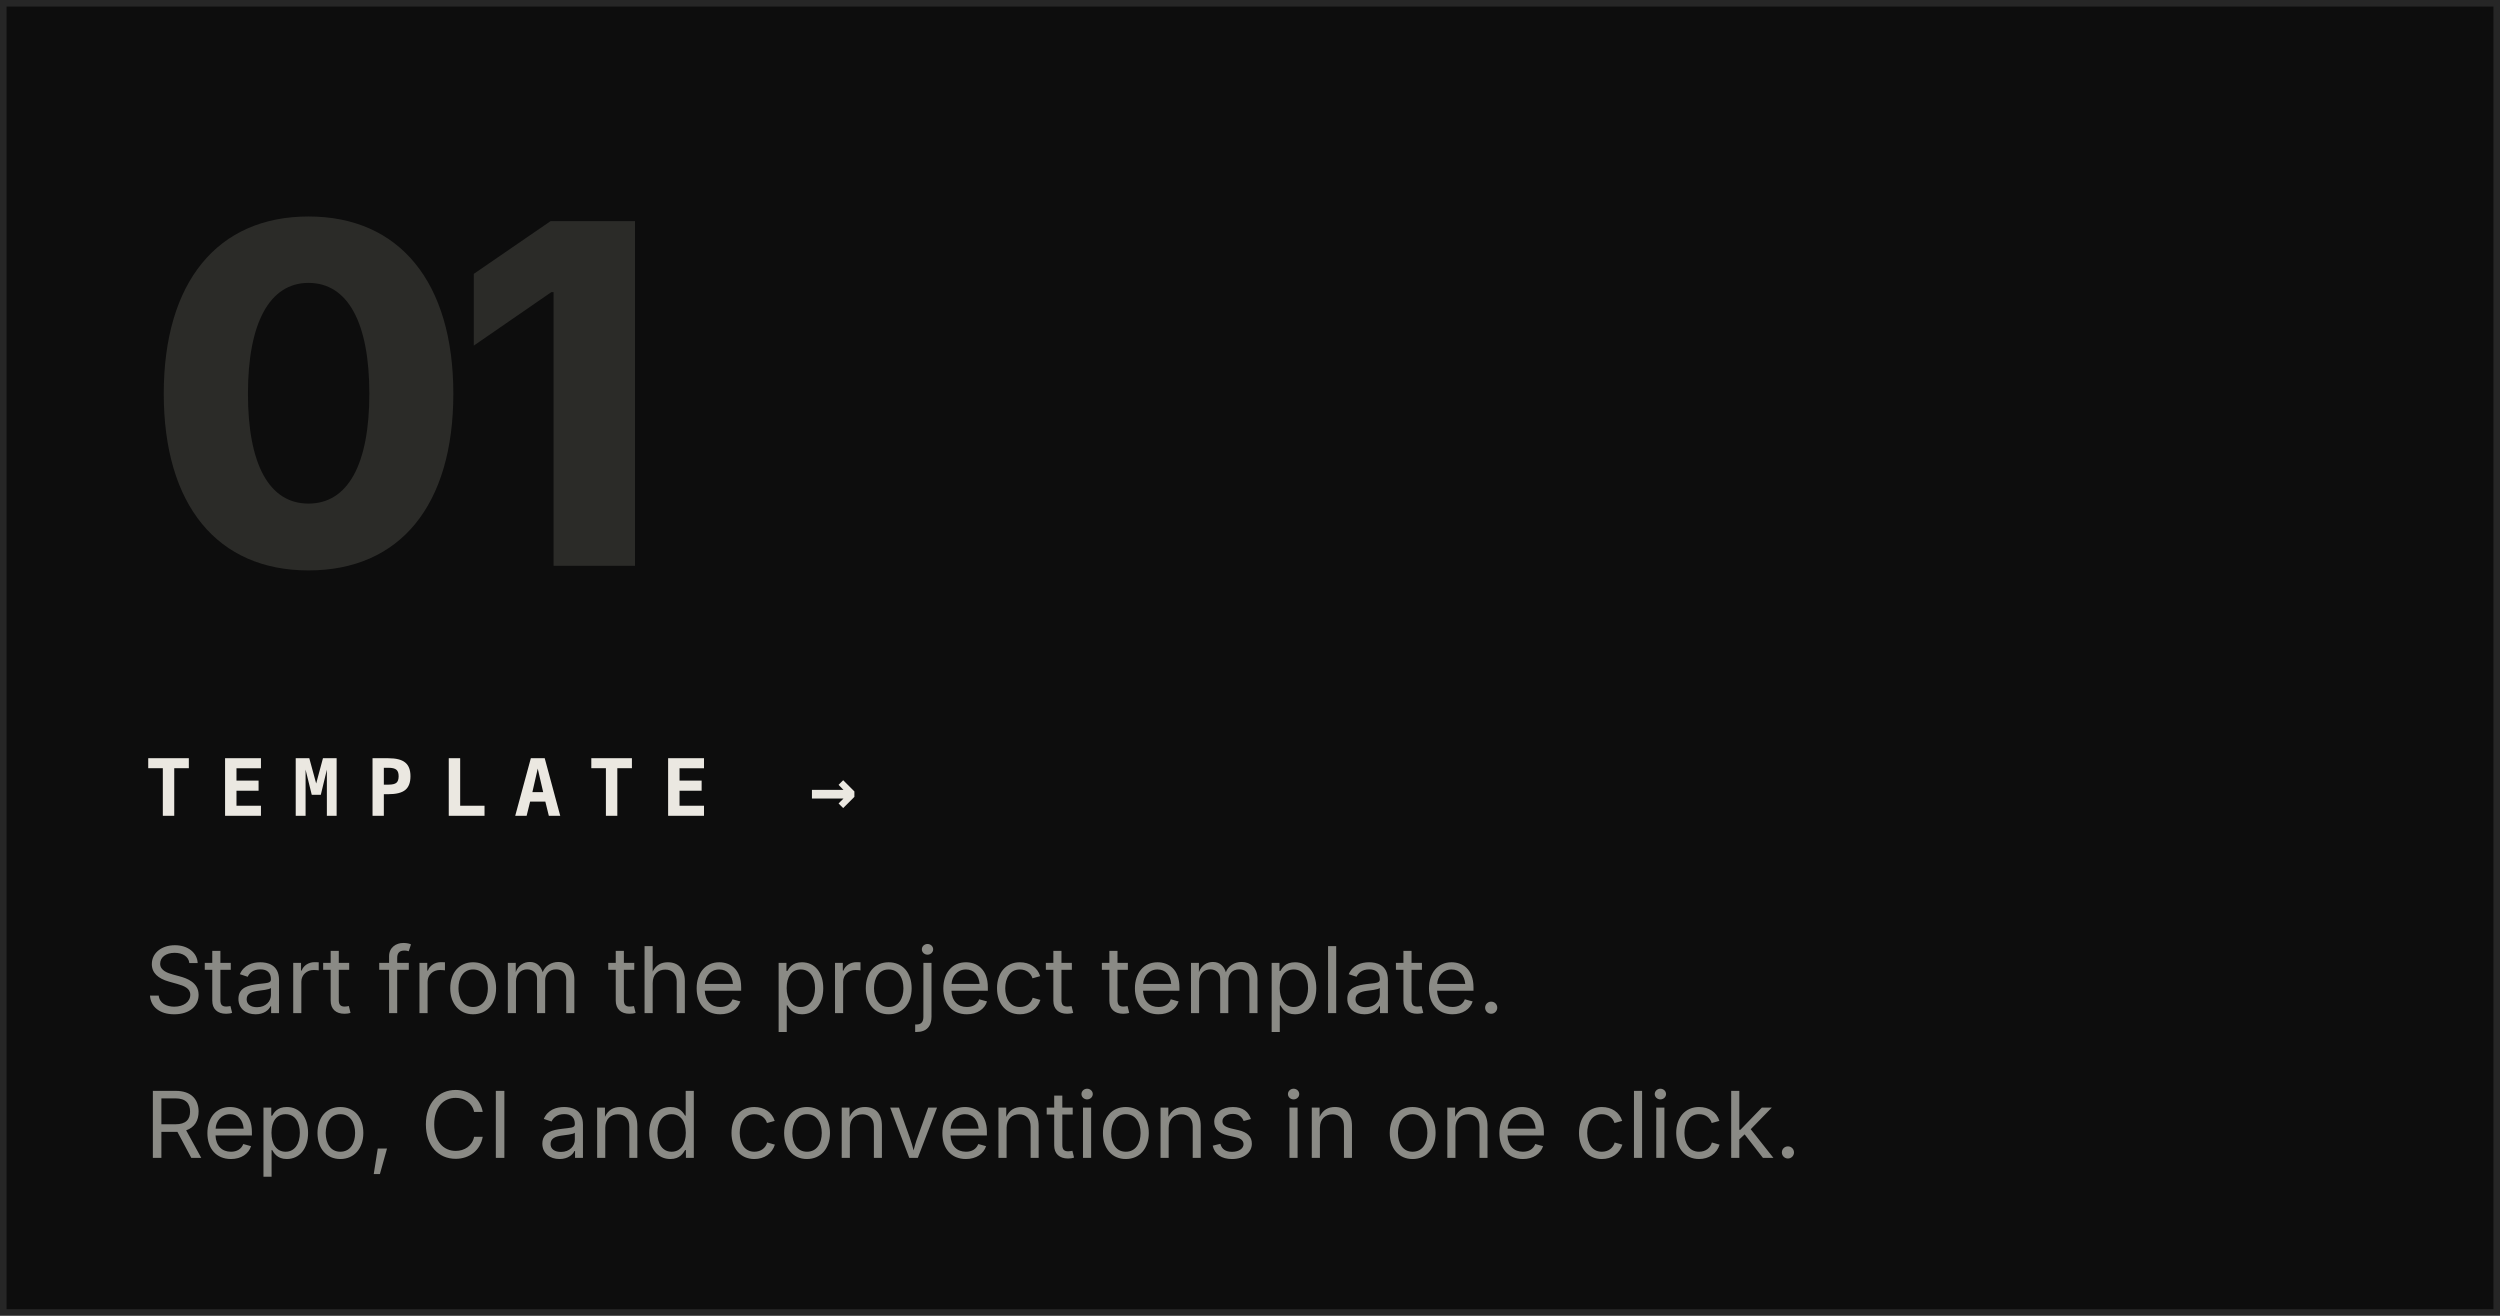
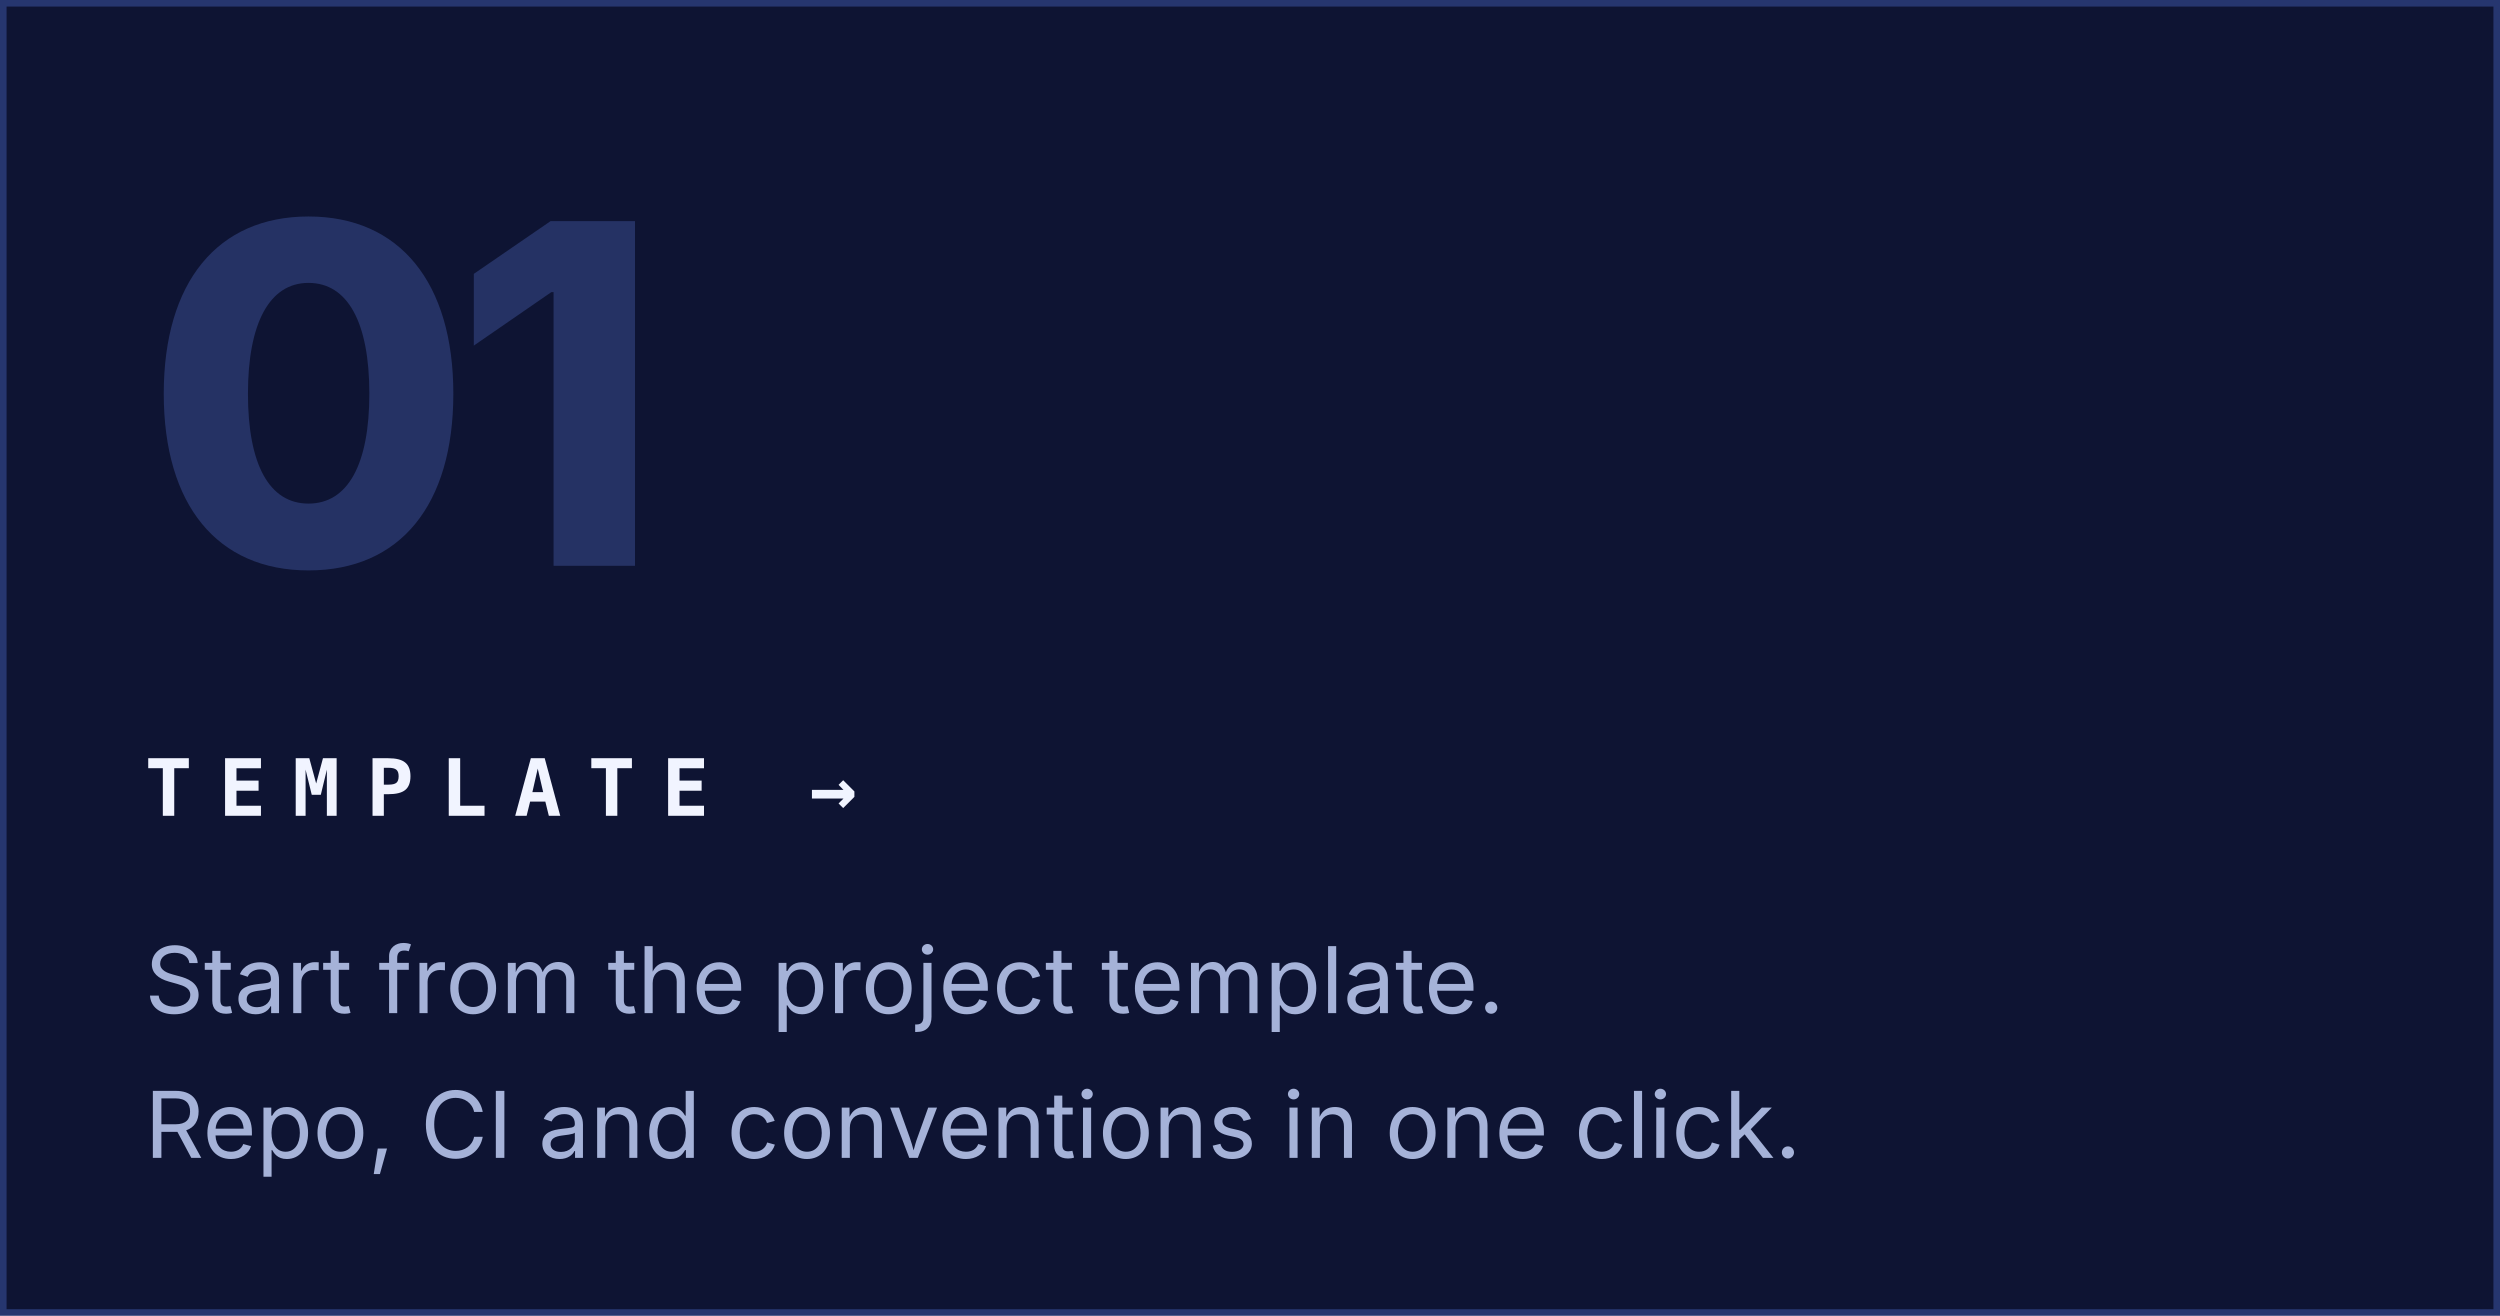
<svg xmlns="http://www.w3.org/2000/svg" width="380" height="200" viewBox="0 0 380 200" role="img" aria-label="01 TEMPLATE">
  <style>
    .big { font: 800 72px 'Space Grotesk','Inter','Helvetica Neue',Arial,sans-serif; letter-spacing:-3px; }
-     .t { font: 600 12px ui-monospace,'SF Mono','JetBrains Mono',Menlo,Consolas,monospace; fill:#ebe8e1; letter-spacing:4px; }
-     .d { font: 400 14px 'Space Grotesk','Inter','Helvetica Neue',Arial,sans-serif; fill:#8a8a85; }
+     .t { font: 600 12px ui-monospace,'SF Mono','JetBrains Mono',Menlo,Consolas,monospace; fill:#f1f4ff; letter-spacing:4px; }
+     .d { font: 400 14px 'Space Grotesk','Inter','Helvetica Neue',Arial,sans-serif; fill:#a5b2d8; }
  </style>
-   <rect x="0.5" y="0.5" width="379" height="199" fill="#0d0d0d" stroke="#262626" />
-   <text x="22" y="86" class="big" fill="#2b2b28">01</text>
+   <rect x="0.5" y="0.5" width="379" height="199" fill="#0e1433" stroke="#26366f" />
+   <text x="22" y="86" class="big" fill="#253264">01</text>
  <text x="22" y="124" class="t">TEMPLATE →</text>
  <text x="22" y="154" class="d">Start from the project template.</text>
  <text x="22" y="176" class="d">Repo, CI and conventions in one click.</text>
</svg>
